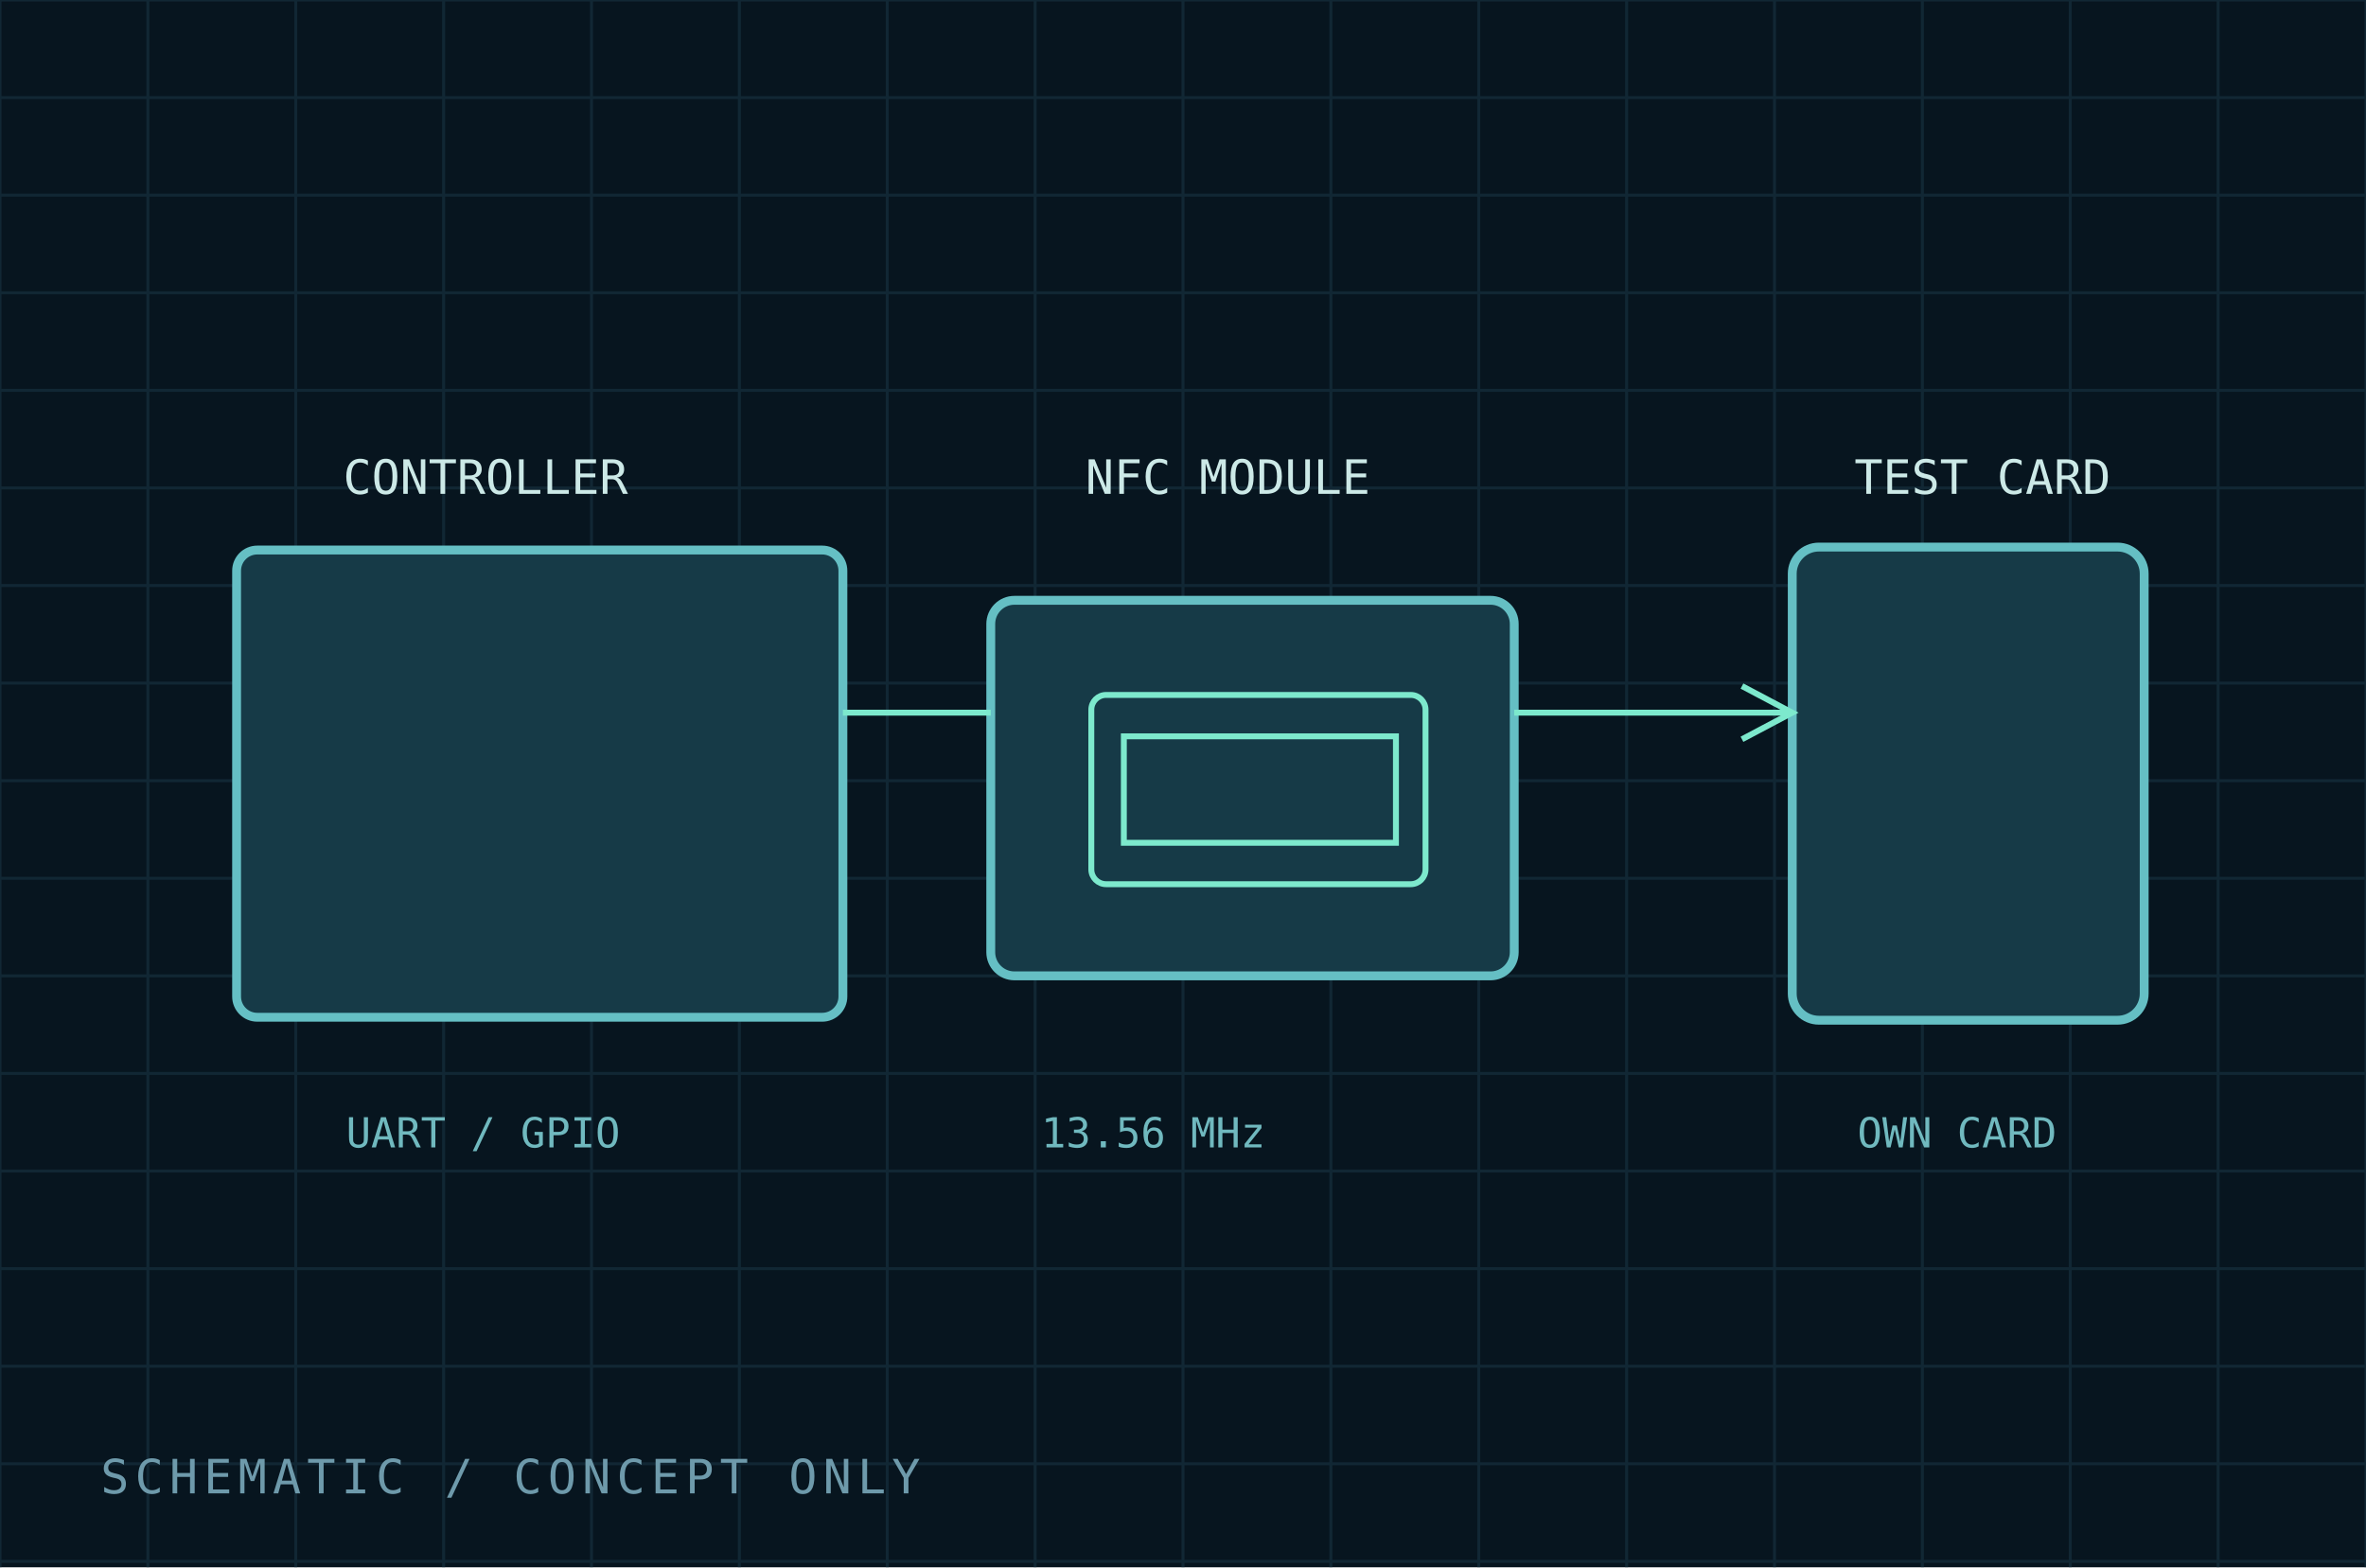
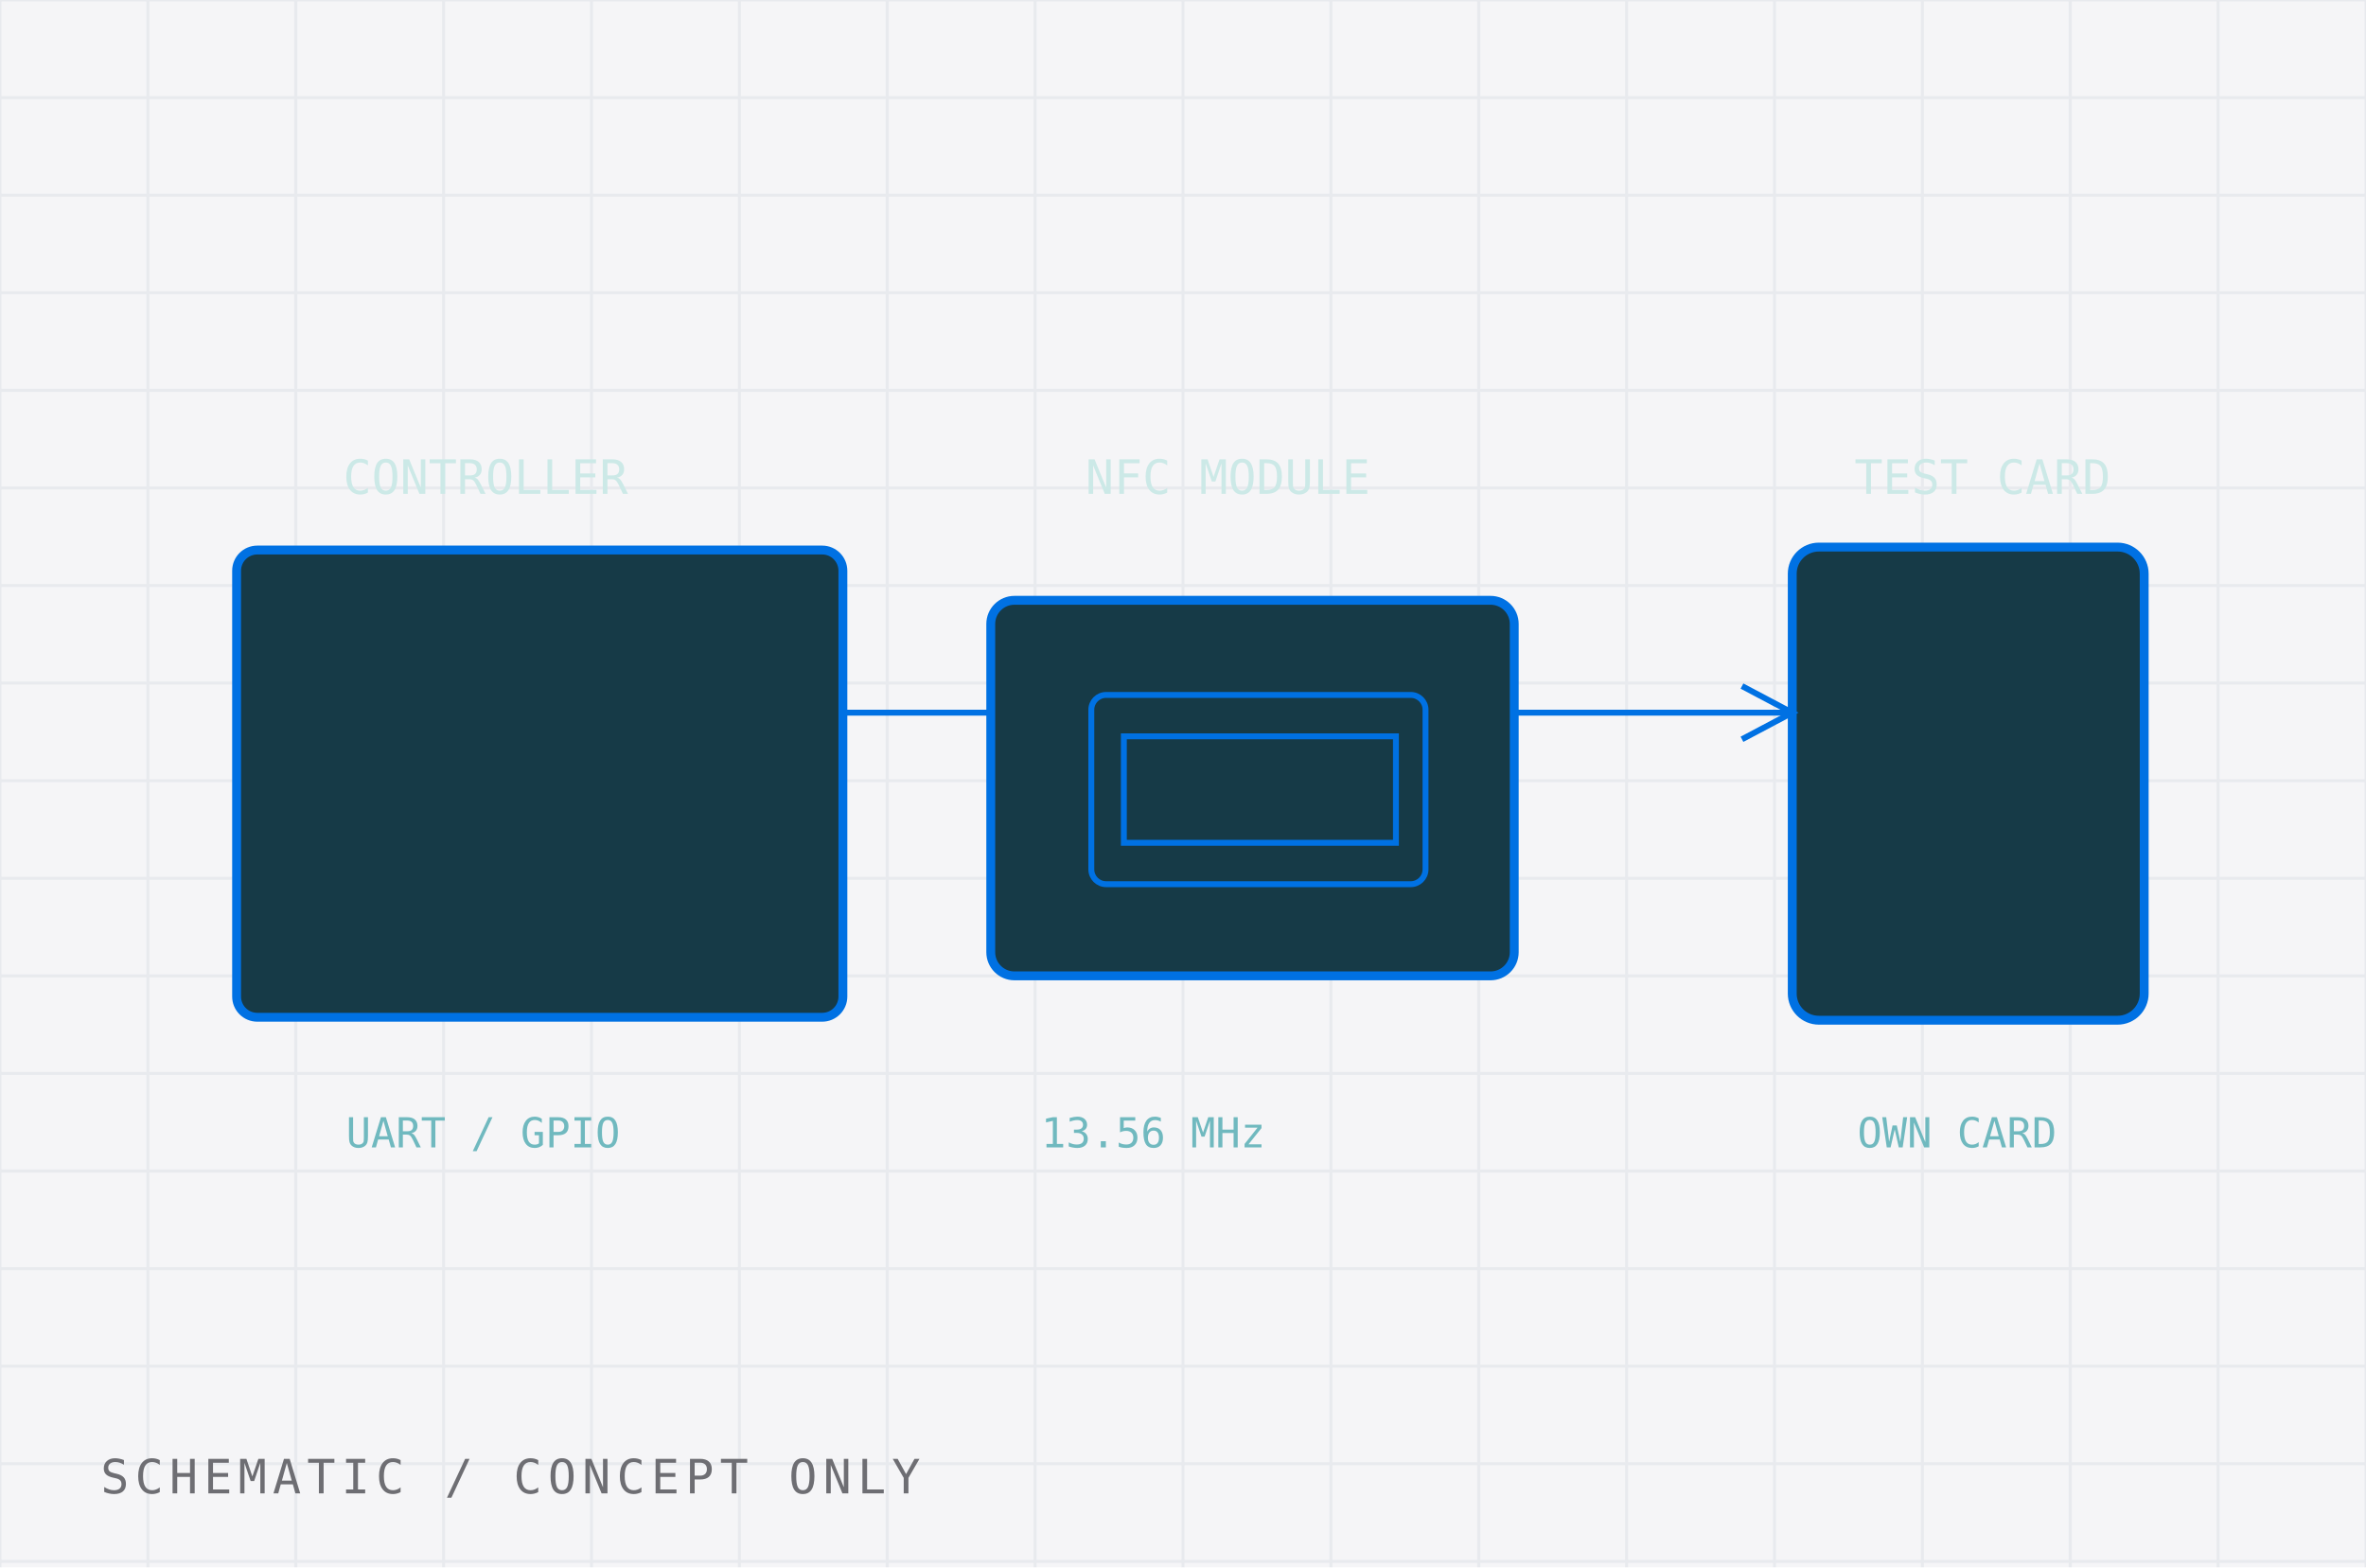
<svg xmlns="http://www.w3.org/2000/svg" viewBox="0 0 800 530" role="img">
  <defs>
    <linearGradient id="shade" x1="0" x2="1">
-       <stop stop-color="#102c3b" />
-       <stop offset="1" stop-color="#07141f" />
+       <stop stop-color="#ffffff" />
+       <stop offset="1" stop-color="#f5f5f7" />
    </linearGradient>
    <radialGradient id="glow">
-       <stop stop-color="#72ebd2" stop-opacity=".35" />
-       <stop offset="1" stop-color="#73e9d5" stop-opacity="0" />
+       <stop stop-color="#0071e3" stop-opacity=".35" />
+       <stop offset="1" stop-color="#0071e3" stop-opacity="0" />
    </radialGradient>
  </defs>
-   <rect width="800" height="530" fill="#07151f" />
-   <g stroke="#173342" stroke-width="1" opacity=".6">
+   <rect width="800" height="530" fill="#f5f5f7" />
+   <g stroke="#dfe3e8" stroke-width="1" opacity=".6">
    <path d="M0 0V530M0 0H800" />
    <path d="M50 0V530M0 33H800" />
    <path d="M100 0V530M0 66H800" />
    <path d="M150 0V530M0 99H800" />
    <path d="M200 0V530M0 132H800" />
    <path d="M250 0V530M0 165H800" />
    <path d="M300 0V530M0 198H800" />
    <path d="M350 0V530M0 231H800" />
    <path d="M400 0V530M0 264H800" />
    <path d="M450 0V530M0 297H800" />
    <path d="M500 0V530M0 330H800" />
    <path d="M550 0V530M0 363H800" />
    <path d="M600 0V530M0 396H800" />
    <path d="M650 0V530M0 429H800" />
    <path d="M700 0V530M0 462H800" />
    <path d="M750 0V530M0 495H800" />
    <path d="M800 0V530M0 528H800" />
  </g>
-   <g fill="#163a47" stroke="#65bfc4" stroke-width="3">
+   <g fill="#163a47" stroke="#0071e3" stroke-width="3">
    <rect x="80" y="186" width="205" height="158" rx="7" />
    <rect x="335" y="203" width="177" height="127" rx="8" />
    <rect x="606" y="185" width="119" height="160" rx="9" />
  </g>
-   <g stroke="#7de9cd" fill="none" stroke-width="2">
+   <g stroke="#0071e3" fill="none" stroke-width="2">
    <path d="M285 241H335M512 241h94" />
    <path d="M589 232l17 9l-17 9" />
    <rect x="369" y="235" width="113" height="64" rx="5" />
    <path d="M380 249h92v36h-92Z" />
  </g>
  <g fill="#cce9e7" font-family="monospace" font-size="16">
    <text x="116" y="167">CONTROLLER</text>
    <text x="367" y="167">NFC MODULE</text>
    <text x="627" y="167">TEST CARD</text>
  </g>
  <g fill="#70b9bf" font-family="monospace" font-size="14">
    <text x="117" y="388">UART / GPIO</text>
    <text x="352" y="388">13.56 MHz</text>
    <text x="628" y="388">OWN CARD</text>
  </g>
-   <text x="34" y="505" fill="#6e9aab" font-family="monospace" font-size="16" letter-spacing="2">SCHEMATIC / CONCEPT ONLY</text>
+   <text x="34" y="505" fill="#6e6e73" font-family="monospace" font-size="16" letter-spacing="2">SCHEMATIC / CONCEPT ONLY</text>
</svg>
